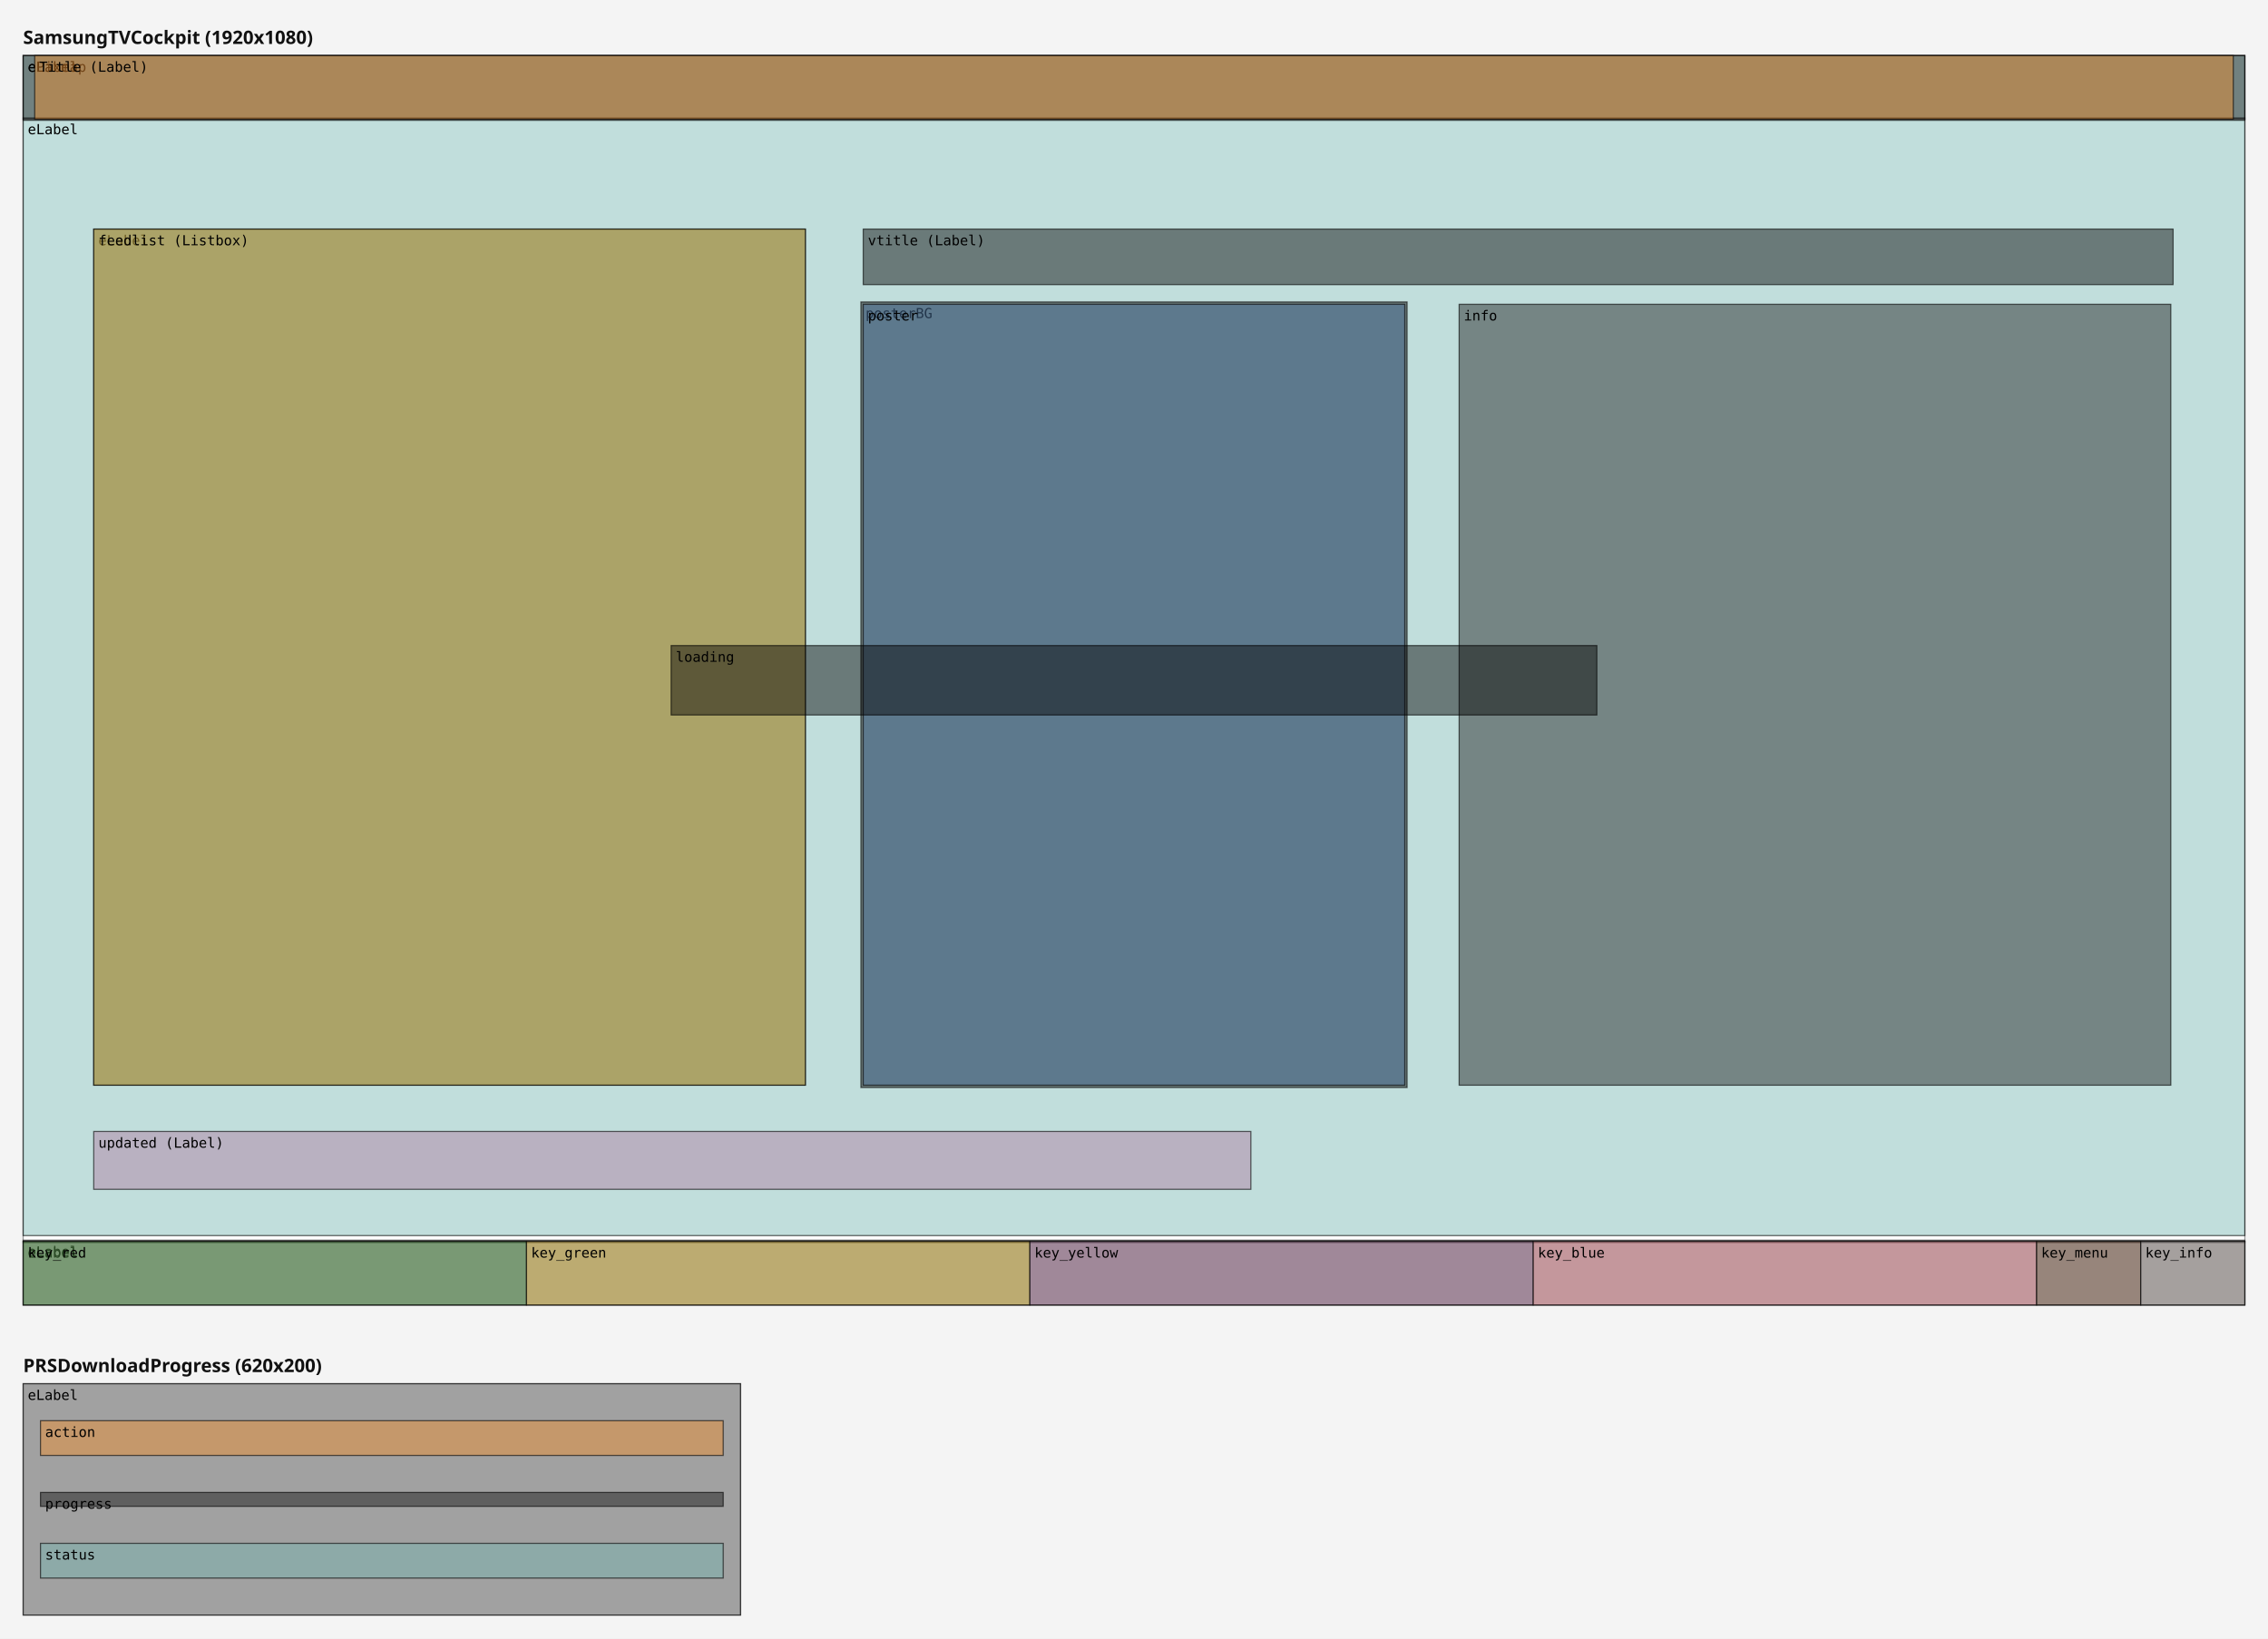
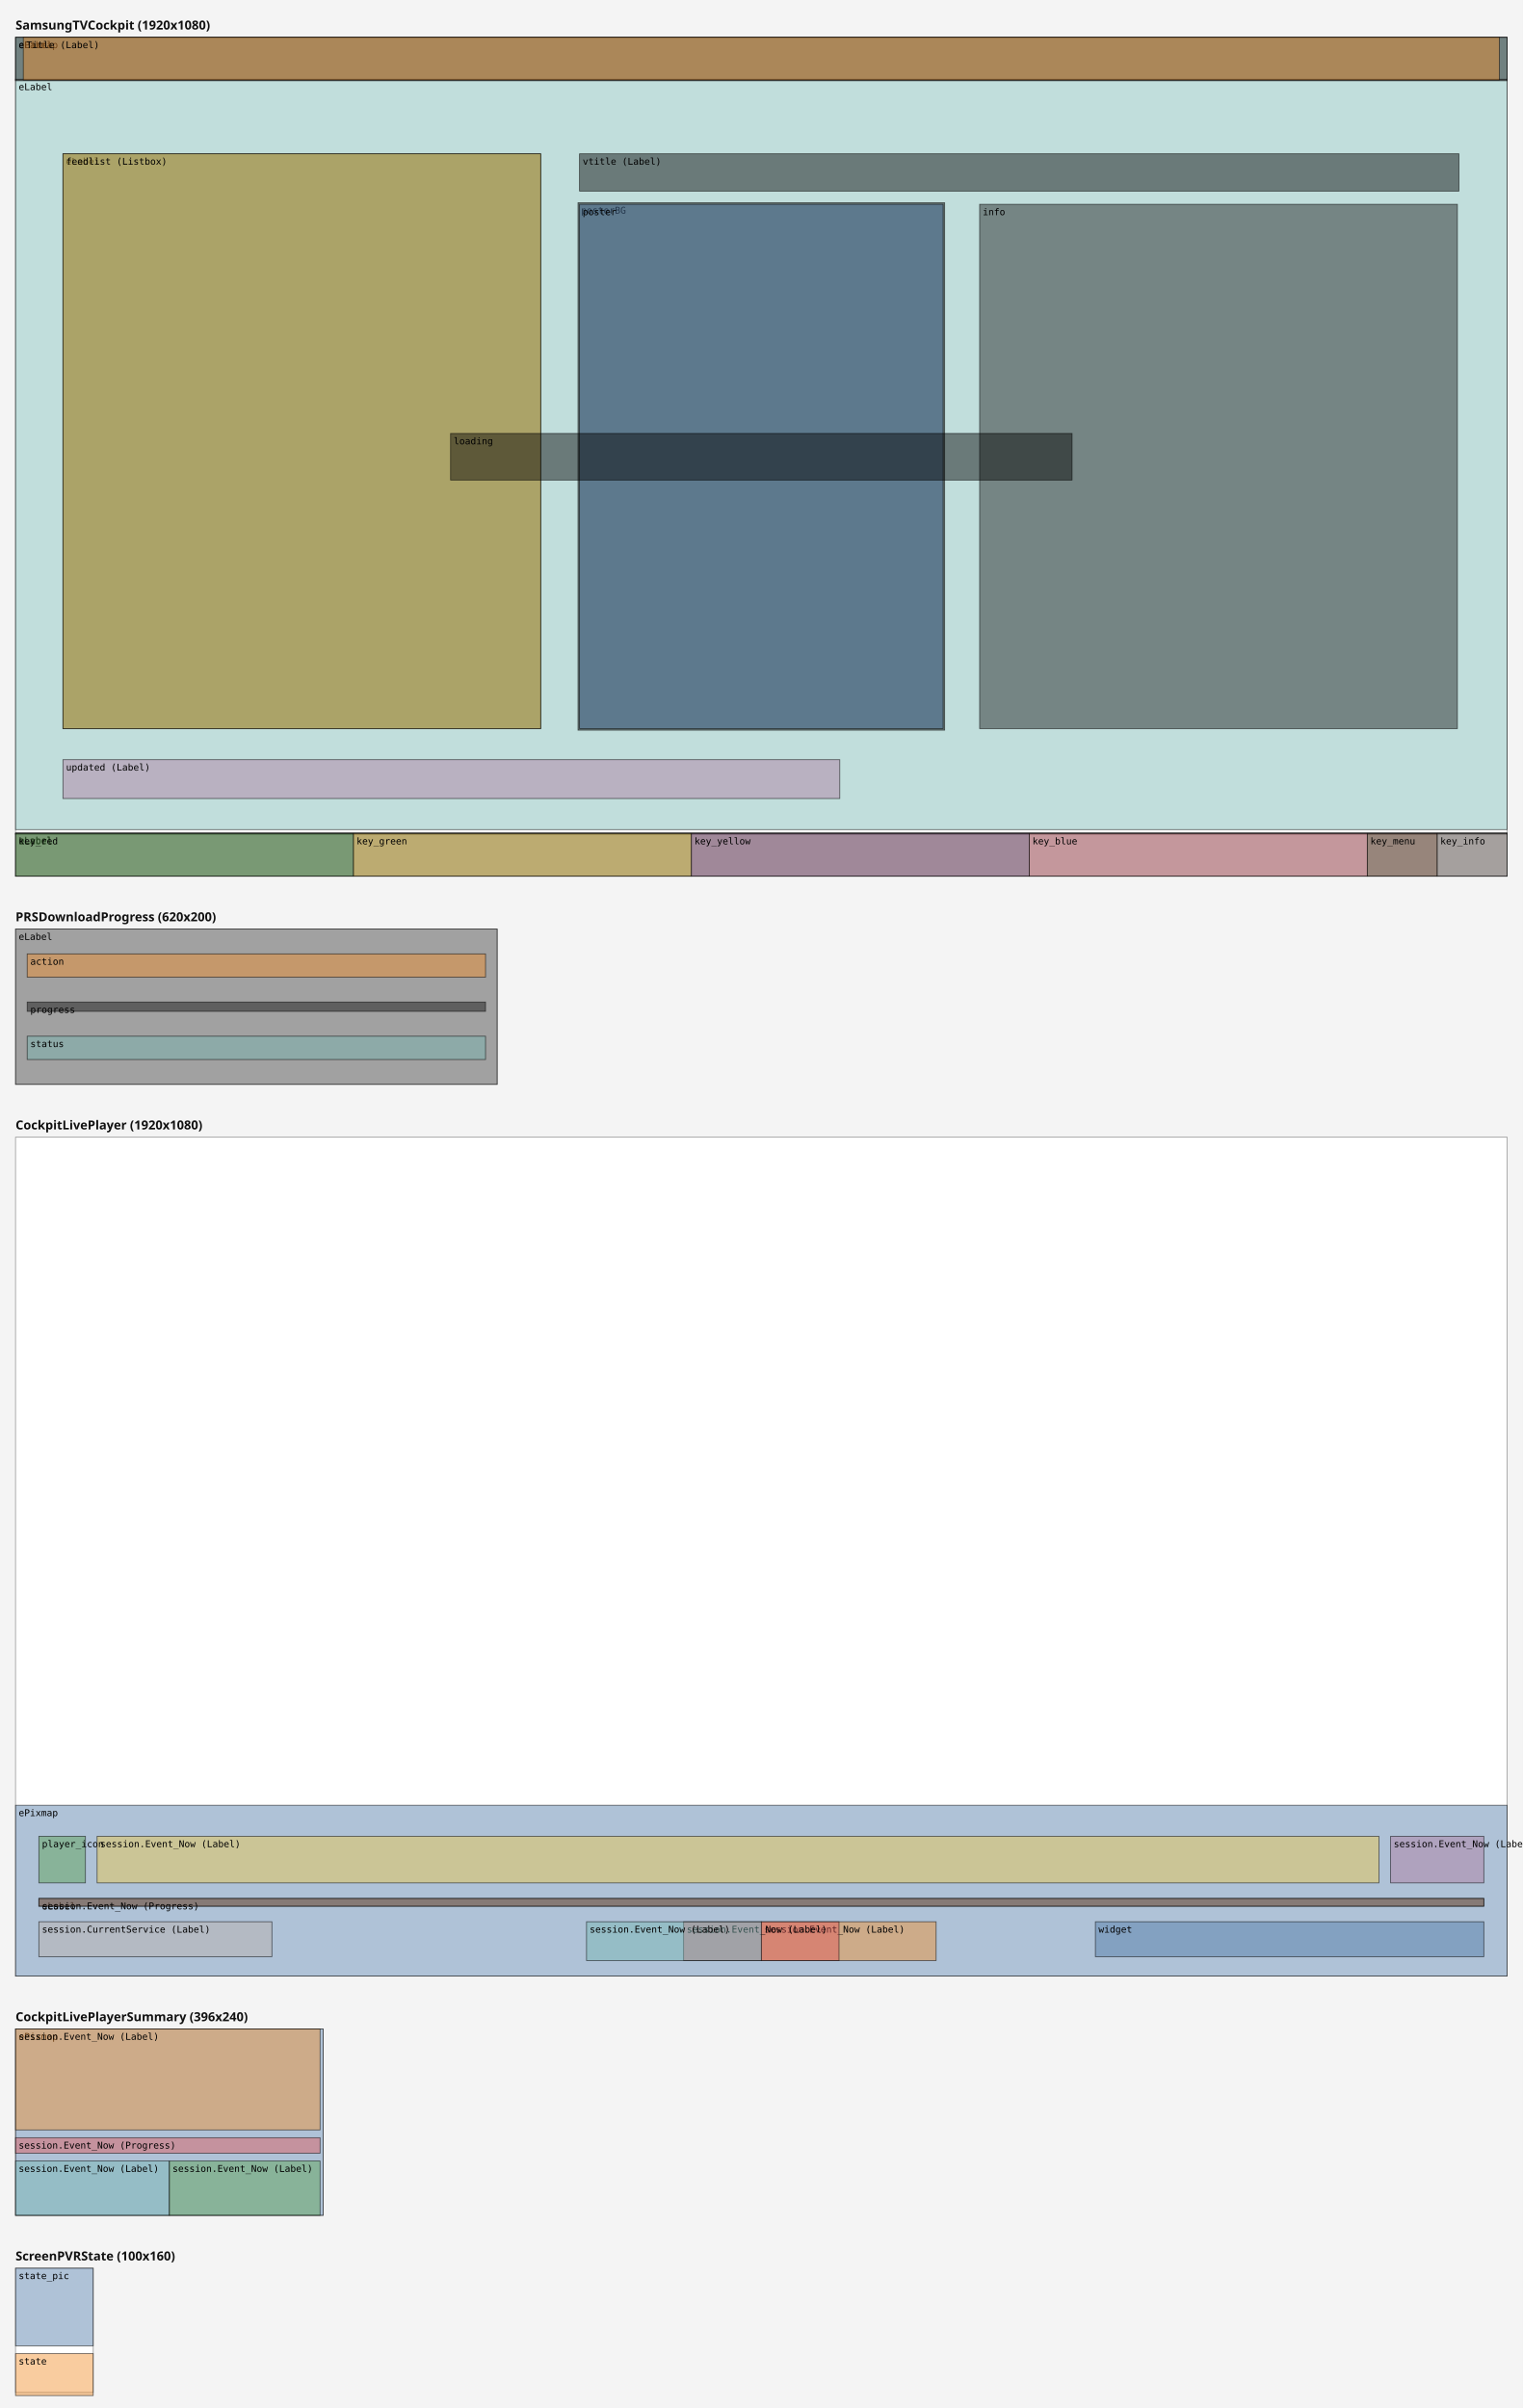
- <svg xmlns="http://www.w3.org/2000/svg" width="1960" height="1416" viewBox="0 0 1960 1416">
-   <rect x="0" y="0" width="1960" height="1416" fill="#f4f4f4" />
+ <svg xmlns="http://www.w3.org/2000/svg" width="1960" height="3100" viewBox="0 0 1960 3100">
+   <rect x="0" y="0" width="1960" height="3100" fill="#f4f4f4" />
  <text x="20" y="38" font-family="sans-serif" font-size="16" font-weight="bold" fill="#111111">SamsungTVCockpit (1920x1080)</text>
  <g data-screen="0" transform="translate(20,48)">
    <rect x="0" y="0" width="1920" height="1080" fill="#ffffff" stroke="#999999" stroke-width="1" />
    <g>
      <rect data-ref="0:3" x="0" y="0" width="1920" height="1020" fill="#76b7b2" fill-opacity="0.45" stroke="#000000" stroke-opacity="0.6" stroke-width="1" />
      <text x="4" y="14" font-family="monospace" font-size="12" fill="#000000">ePixmap</text>
    </g>
    <g>
      <rect data-ref="0:0" x="0" y="0" width="1920" height="55" fill="#101010" fill-opacity="0.45" stroke="#000000" stroke-opacity="0.6" stroke-width="1" />
      <text x="4" y="14" font-family="monospace" font-size="12" fill="#000000">eLabel</text>
    </g>
    <g>
      <rect data-ref="0:2" x="0" y="54" width="1920" height="2" fill="#404040" fill-opacity="0.45" stroke="#000000" stroke-opacity="0.6" stroke-width="1" />
      <text x="4" y="68" font-family="monospace" font-size="12" fill="#000000">eLabel</text>
    </g>
    <g>
      <rect data-ref="0:12" x="0" y="1024" width="1920" height="2" fill="#404040" fill-opacity="0.45" stroke="#000000" stroke-opacity="0.6" stroke-width="1" />
      <text x="4" y="1038" font-family="monospace" font-size="12" fill="#000000">eLabel</text>
    </g>
    <g>
      <rect data-ref="0:13" x="0" y="1025" width="1920" height="55" fill="#101010" fill-opacity="0.45" stroke="#000000" stroke-opacity="0.6" stroke-width="1" />
      <text x="4" y="1039" font-family="monospace" font-size="12" fill="#000000">eLabel</text>
    </g>
    <g>
      <rect data-ref="0:1" x="10" y="0" width="1900" height="55" fill="#f28e2b" fill-opacity="0.45" stroke="#000000" stroke-opacity="0.6" stroke-width="1" />
      <text x="14" y="14" font-family="monospace" font-size="12" fill="#000000">Title (Label)</text>
    </g>
    <g>
      <rect data-ref="0:4" x="61" y="150" width="615" height="740" fill="#1a1a1a" fill-opacity="0.45" stroke="#000000" stroke-opacity="0.6" stroke-width="1" />
      <text x="65" y="164" font-family="monospace" font-size="12" fill="#000000">eLabel</text>
    </g>
    <g>
      <rect data-ref="0:14" x="0" y="1025" width="435" height="55" fill="#59a14f" fill-opacity="0.45" stroke="#000000" stroke-opacity="0.6" stroke-width="1" />
      <text x="4" y="1039" font-family="monospace" font-size="12" fill="#000000">key_red</text>
    </g>
    <g>
      <rect data-ref="0:15" x="435" y="1025" width="435" height="55" fill="#edc948" fill-opacity="0.45" stroke="#000000" stroke-opacity="0.6" stroke-width="1" />
      <text x="439" y="1039" font-family="monospace" font-size="12" fill="#000000">key_green</text>
    </g>
    <g>
      <rect data-ref="0:16" x="870" y="1025" width="435" height="55" fill="#b07aa1" fill-opacity="0.45" stroke="#000000" stroke-opacity="0.6" stroke-width="1" />
      <text x="874" y="1039" font-family="monospace" font-size="12" fill="#000000">key_yellow</text>
    </g>
    <g>
      <rect data-ref="0:17" x="1305" y="1025" width="435" height="55" fill="#ff9da7" fill-opacity="0.45" stroke="#000000" stroke-opacity="0.6" stroke-width="1" />
      <text x="1309" y="1039" font-family="monospace" font-size="12" fill="#000000">key_blue</text>
    </g>
    <g>
      <rect data-ref="0:18" x="1740" y="1025" width="90" height="55" fill="#9c755f" fill-opacity="0.45" stroke="#000000" stroke-opacity="0.6" stroke-width="1" />
      <text x="1744" y="1039" font-family="monospace" font-size="12" fill="#000000">key_menu</text>
    </g>
    <g>
      <rect data-ref="0:19" x="1830" y="1025" width="90" height="55" fill="#bab0ac" fill-opacity="0.45" stroke="#000000" stroke-opacity="0.6" stroke-width="1" />
      <text x="1834" y="1039" font-family="monospace" font-size="12" fill="#000000">key_info</text>
    </g>
    <g>
      <rect data-ref="0:9" x="724" y="213" width="472" height="679" fill="#000000" fill-opacity="0.45" stroke="#000000" stroke-opacity="0.6" stroke-width="1" />
      <text x="728" y="227" font-family="monospace" font-size="12" fill="#000000">posterBG</text>
    </g>
    <g>
      <rect data-ref="0:5" x="61" y="150" width="615" height="740" fill="#edc948" fill-opacity="0.45" stroke="#000000" stroke-opacity="0.6" stroke-width="1" />
      <text x="65" y="164" font-family="monospace" font-size="12" fill="#000000">feedlist (Listbox)</text>
    </g>
    <g>
      <rect data-ref="0:6" x="61" y="930" width="1000" height="50" fill="#b07aa1" fill-opacity="0.45" stroke="#000000" stroke-opacity="0.6" stroke-width="1" />
      <text x="65" y="944" font-family="monospace" font-size="12" fill="#000000">updated (Label)</text>
    </g>
    <g>
      <rect data-ref="0:8" x="726" y="150" width="1132" height="48" fill="#000000" fill-opacity="0.45" stroke="#000000" stroke-opacity="0.6" stroke-width="1" />
      <text x="730" y="164" font-family="monospace" font-size="12" fill="#000000">vtitle (Label)</text>
    </g>
    <g>
      <rect data-ref="0:10" x="726" y="215" width="468" height="675" fill="#4e79a7" fill-opacity="0.45" stroke="#000000" stroke-opacity="0.6" stroke-width="1" />
      <text x="730" y="229" font-family="monospace" font-size="12" fill="#000000">poster</text>
    </g>
    <g>
      <rect data-ref="0:11" x="1241" y="215" width="615" height="675" fill="#1a1a1a" fill-opacity="0.45" stroke="#000000" stroke-opacity="0.6" stroke-width="1" />
      <text x="1245" y="229" font-family="monospace" font-size="12" fill="#000000">info</text>
    </g>
    <g>
      <rect data-ref="0:7" x="560" y="510" width="800" height="60" fill="#000000" fill-opacity="0.45" stroke="#000000" stroke-opacity="0.6" stroke-width="1" />
      <text x="564" y="524" font-family="monospace" font-size="12" fill="#000000">loading</text>
    </g>
  </g>
  <text x="20" y="1186" font-family="sans-serif" font-size="16" font-weight="bold" fill="#111111">PRSDownloadProgress (620x200)</text>
  <g data-screen="1" transform="translate(20,1196)">
    <rect x="0" y="0" width="620" height="200" fill="#ffffff" stroke="#999999" stroke-width="1" />
    <g>
      <rect data-ref="1:0" x="0" y="0" width="620" height="200" fill="#303030" fill-opacity="0.45" stroke="#000000" stroke-opacity="0.6" stroke-width="1" />
      <text x="4" y="14" font-family="monospace" font-size="12" fill="#000000">eLabel</text>
    </g>
    <g>
      <rect data-ref="1:1" x="15" y="32" width="590" height="30" fill="#f28e2b" fill-opacity="0.45" stroke="#000000" stroke-opacity="0.6" stroke-width="1" />
      <text x="19" y="46" font-family="monospace" font-size="12" fill="#000000">action</text>
    </g>
    <g>
      <rect data-ref="1:3" x="15" y="138" width="590" height="30" fill="#76b7b2" fill-opacity="0.45" stroke="#000000" stroke-opacity="0.6" stroke-width="1" />
      <text x="19" y="152" font-family="monospace" font-size="12" fill="#000000">status</text>
    </g>
    <g>
      <rect data-ref="1:2" x="15" y="94" width="590" height="12" fill="#101010" fill-opacity="0.45" stroke="#000000" stroke-opacity="0.6" stroke-width="1" />
      <text x="19" y="108" font-family="monospace" font-size="12" fill="#000000">progress</text>
    </g>
  </g>
+   <text x="20" y="1454" font-family="sans-serif" font-size="16" font-weight="bold" fill="#111111">CockpitLivePlayer (1920x1080)</text>
+   <g data-screen="2" transform="translate(20,1464)">
+     <rect x="0" y="0" width="1920" height="1080" fill="#ffffff" stroke="#999999" stroke-width="1" />
+     <g>
+       <rect data-ref="2:0" x="0" y="860" width="1920" height="220" fill="#4e79a7" fill-opacity="0.45" stroke="#000000" stroke-opacity="0.6" stroke-width="1" />
+       <text x="4" y="874" font-family="monospace" font-size="12" fill="#000000">ePixmap</text>
+     </g>
+     <g>
+       <rect data-ref="2:1" x="960" y="1010" width="225" height="50" fill="#f28e2b" fill-opacity="0.45" stroke="#000000" stroke-opacity="0.6" stroke-width="1" />
+       <text x="964" y="1024" font-family="monospace" font-size="12" fill="#000000">session.Event_Now (Label)</text>
+     </g>
+     <g>
+       <rect data-ref="2:2" x="860" y="1010" width="200" height="50" fill="#e15759" fill-opacity="0.45" stroke="#000000" stroke-opacity="0.6" stroke-width="1" />
+       <text x="864" y="1024" font-family="monospace" font-size="12" fill="#000000">session.Event_Now (Label)</text>
+     </g>
+     <g>
+       <rect data-ref="2:3" x="735" y="1010" width="225" height="50" fill="#76b7b2" fill-opacity="0.45" stroke="#000000" stroke-opacity="0.6" stroke-width="1" />
+       <text x="739" y="1024" font-family="monospace" font-size="12" fill="#000000">session.Event_Now (Label)</text>
+     </g>
+     <g>
+       <rect data-ref="2:5" x="105" y="900" width="1650" height="60" fill="#edc948" fill-opacity="0.45" stroke="#000000" stroke-opacity="0.6" stroke-width="1" />
+       <text x="109" y="914" font-family="monospace" font-size="12" fill="#000000">session.Event_Now (Label)</text>
+     </g>
+     <g>
+       <rect data-ref="2:6" x="1770" y="900" width="120" height="60" fill="#b07aa1" fill-opacity="0.45" stroke="#000000" stroke-opacity="0.6" stroke-width="1" />
+       <text x="1774" y="914" font-family="monospace" font-size="12" fill="#000000">session.Event_Now (Label)</text>
+     </g>
+     <g>
+       <rect data-ref="2:7" x="30" y="980" width="1860" height="10" fill="#303030" fill-opacity="0.45" stroke="#000000" stroke-opacity="0.6" stroke-width="1" />
+       <text x="34" y="994" font-family="monospace" font-size="12" fill="#000000">eLabel</text>
+     </g>
+     <g>
+       <rect data-ref="2:4" x="30" y="900" width="60" height="60" fill="#59a14f" fill-opacity="0.45" stroke="#000000" stroke-opacity="0.6" stroke-width="1" />
+       <text x="34" y="914" font-family="monospace" font-size="12" fill="#000000">player_icon</text>
+     </g>
+     <g>
+       <rect data-ref="2:8" x="30" y="980" width="1860" height="10" fill="#9c755f" fill-opacity="0.45" stroke="#000000" stroke-opacity="0.6" stroke-width="1" />
+       <text x="34" y="994" font-family="monospace" font-size="12" fill="#000000">session.Event_Now (Progress)</text>
+     </g>
+     <g>
+       <rect data-ref="2:9" x="30" y="1010" width="300" height="45" fill="#bab0ac" fill-opacity="0.45" stroke="#000000" stroke-opacity="0.6" stroke-width="1" />
+       <text x="34" y="1024" font-family="monospace" font-size="12" fill="#000000">session.CurrentService (Label)</text>
+     </g>
+     <g>
+       <rect data-ref="2:10" x="1390" y="1010" width="500" height="45" fill="#4e79a7" fill-opacity="0.45" stroke="#000000" stroke-opacity="0.6" stroke-width="1" />
+       <text x="1394" y="1024" font-family="monospace" font-size="12" fill="#000000">widget</text>
+     </g>
+   </g>
+   <text x="20" y="2602" font-family="sans-serif" font-size="16" font-weight="bold" fill="#111111">CockpitLivePlayerSummary (396x240)</text>
+   <g data-screen="3" transform="translate(20,2612)">
+     <rect x="0" y="0" width="396" height="240" fill="#ffffff" stroke="#999999" stroke-width="1" />
+     <g>
+       <rect data-ref="3:0" x="0" y="0" width="396" height="240" fill="#4e79a7" fill-opacity="0.45" stroke="#000000" stroke-opacity="0.6" stroke-width="1" />
+       <text x="4" y="14" font-family="monospace" font-size="12" fill="#000000">ePixmap</text>
+     </g>
+     <g>
+       <rect data-ref="3:3" x="0" y="170" width="198" height="70" fill="#76b7b2" fill-opacity="0.45" stroke="#000000" stroke-opacity="0.6" stroke-width="1" />
+       <text x="4" y="184" font-family="monospace" font-size="12" fill="#000000">session.Event_Now (Label)</text>
+     </g>
+     <g>
+       <rect data-ref="3:4" x="198" y="170" width="194" height="70" fill="#59a14f" fill-opacity="0.45" stroke="#000000" stroke-opacity="0.6" stroke-width="1" />
+       <text x="202" y="184" font-family="monospace" font-size="12" fill="#000000">session.Event_Now (Label)</text>
+     </g>
+     <g>
+       <rect data-ref="3:1" x="0" y="0" width="392" height="130" fill="#f28e2b" fill-opacity="0.45" stroke="#000000" stroke-opacity="0.6" stroke-width="1" />
+       <text x="4" y="14" font-family="monospace" font-size="12" fill="#000000">session.Event_Now (Label)</text>
+     </g>
+     <g>
+       <rect data-ref="3:2" x="0" y="140" width="392" height="20" fill="#e15759" fill-opacity="0.45" stroke="#000000" stroke-opacity="0.6" stroke-width="1" />
+       <text x="4" y="154" font-family="monospace" font-size="12" fill="#000000">session.Event_Now (Progress)</text>
+     </g>
+   </g>
+   <text x="20" y="2910" font-family="sans-serif" font-size="16" font-weight="bold" fill="#111111">ScreenPVRState (100x160)</text>
+   <g data-screen="4" transform="translate(20,2920)">
+     <rect x="0" y="0" width="100" height="160" fill="#ffffff" stroke="#999999" stroke-width="1" />
+     <g>
+       <rect data-ref="4:0" x="0" y="0" width="100" height="100" fill="#4e79a7" fill-opacity="0.45" stroke="#000000" stroke-opacity="0.6" stroke-width="1" />
+       <text x="4" y="14" font-family="monospace" font-size="12" fill="#000000">state_pic</text>
+     </g>
+     <g>
+       <rect data-ref="4:1" x="0" y="110" width="100" height="54" fill="#f28e2b" fill-opacity="0.45" stroke="#000000" stroke-opacity="0.6" stroke-width="1" />
+       <text x="4" y="124" font-family="monospace" font-size="12" fill="#000000">state</text>
+     </g>
+   </g>
</svg>
